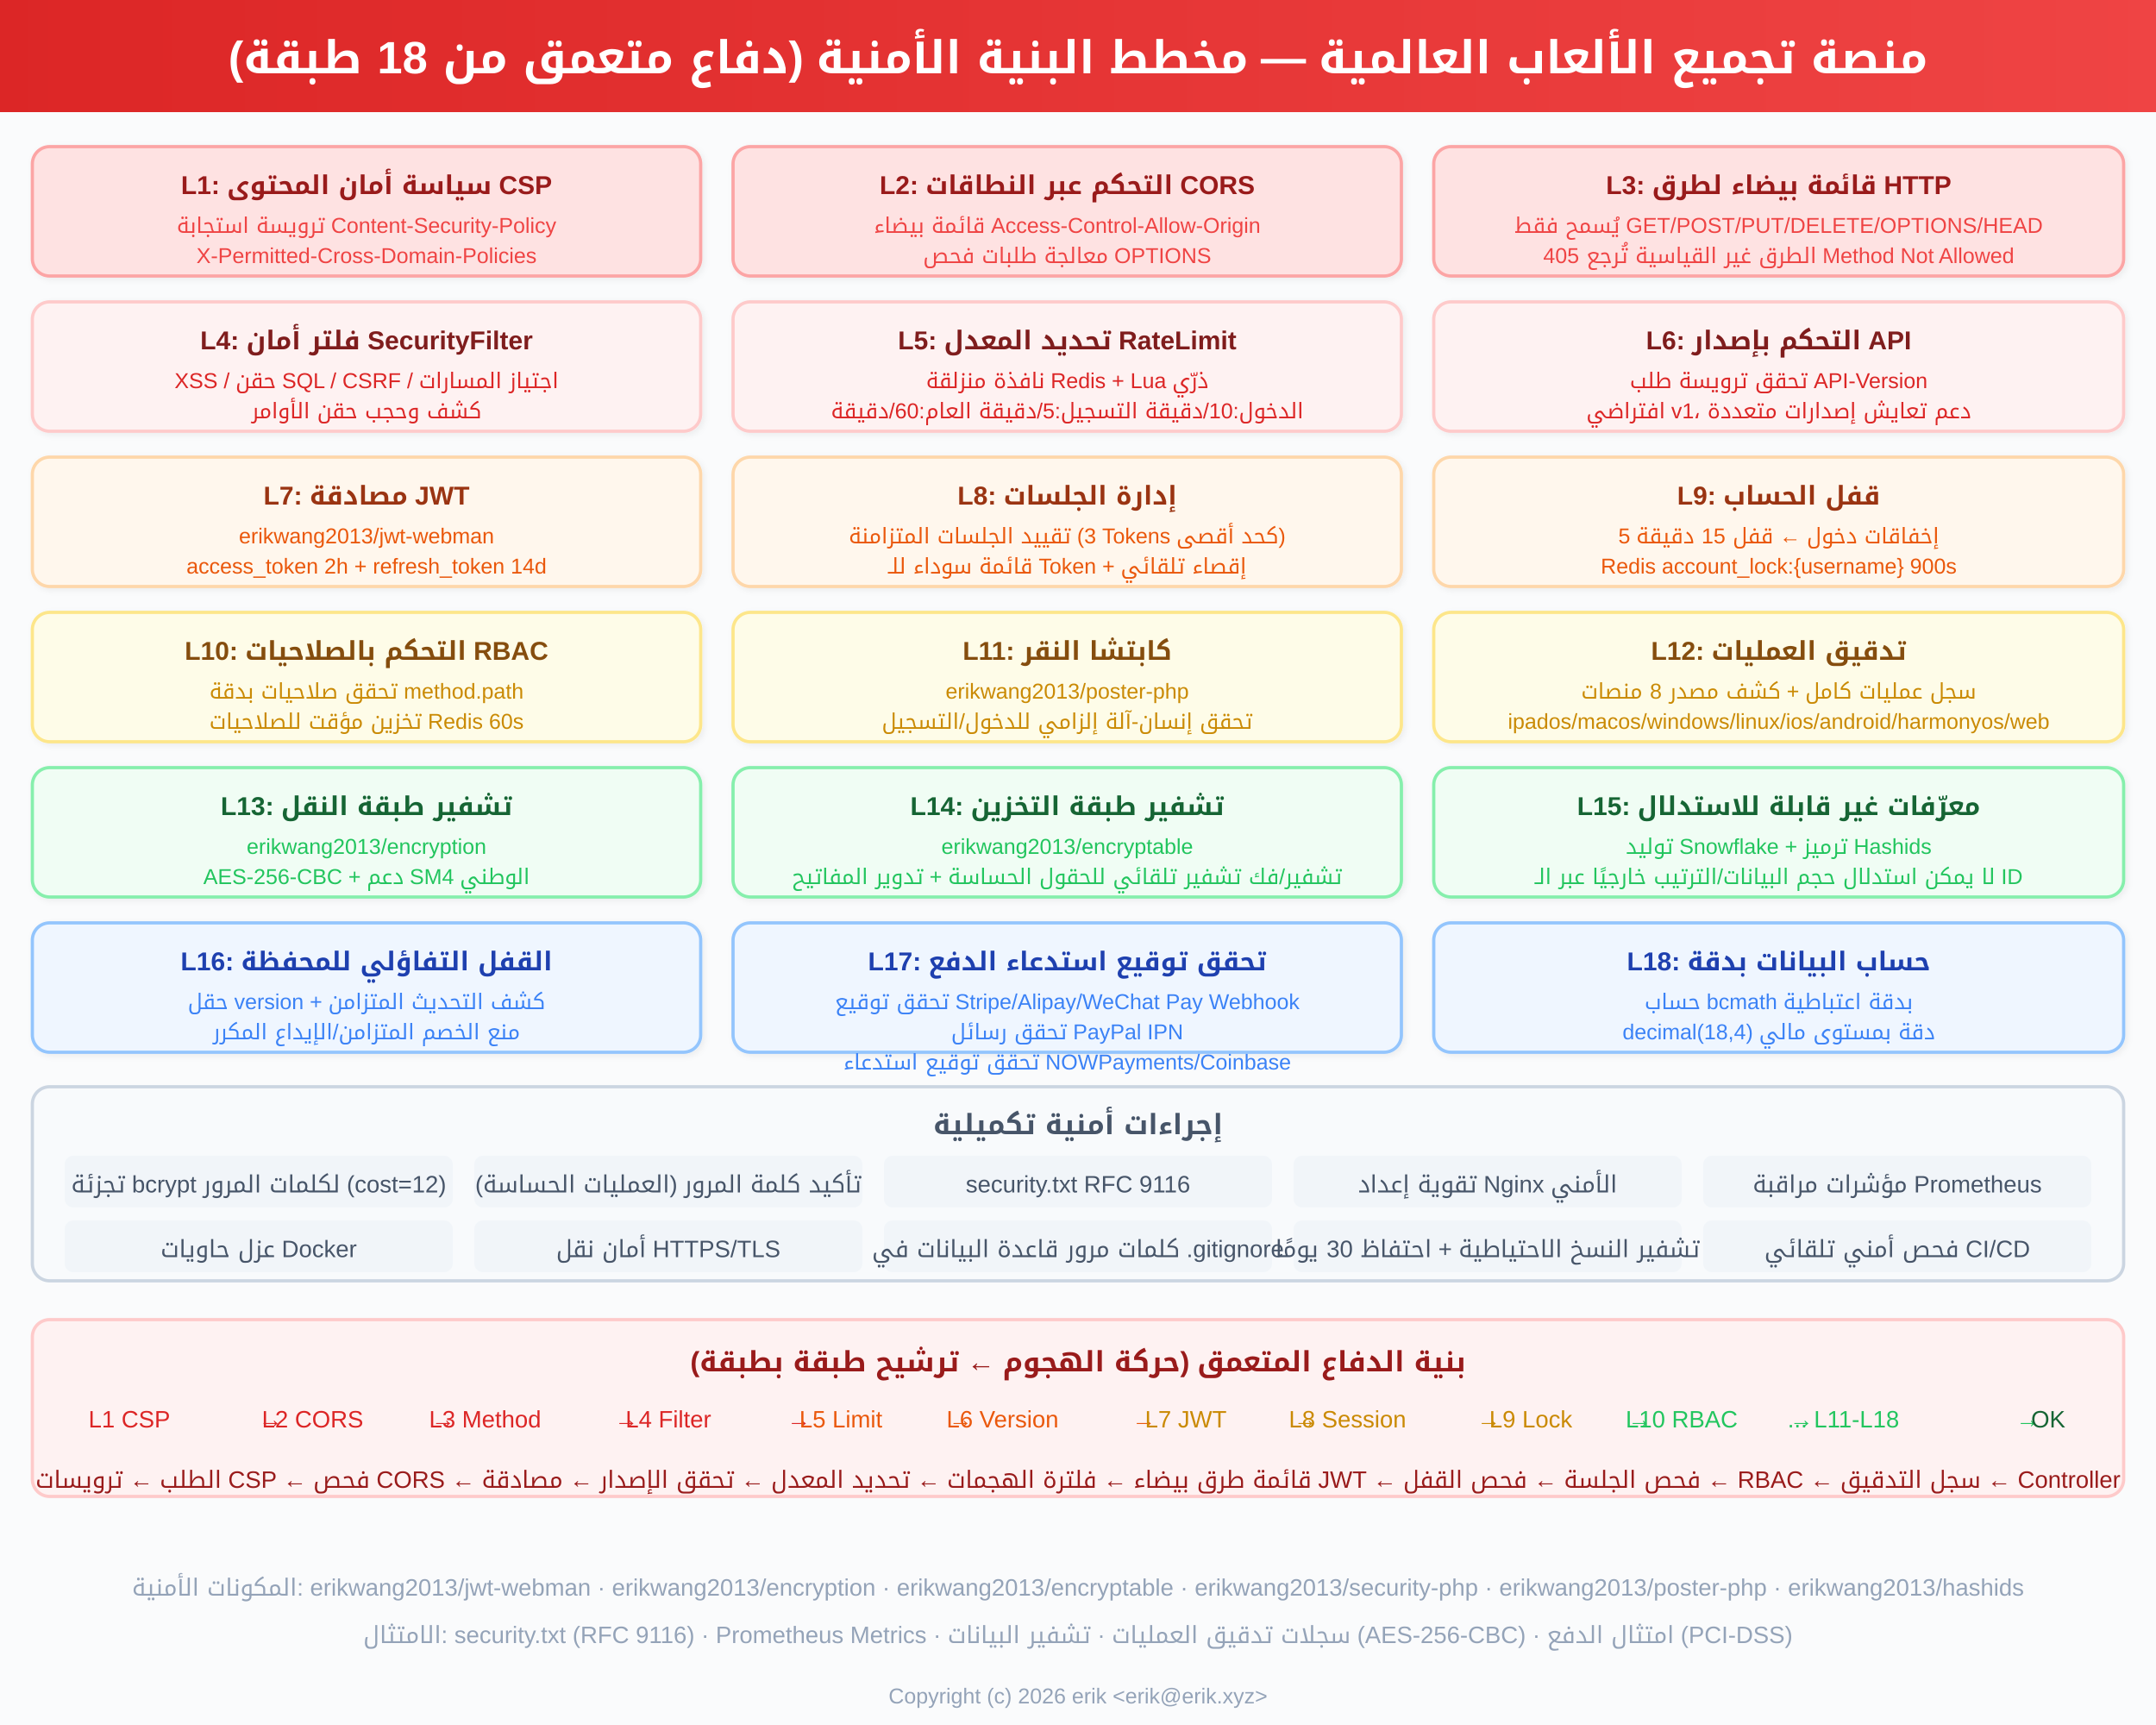
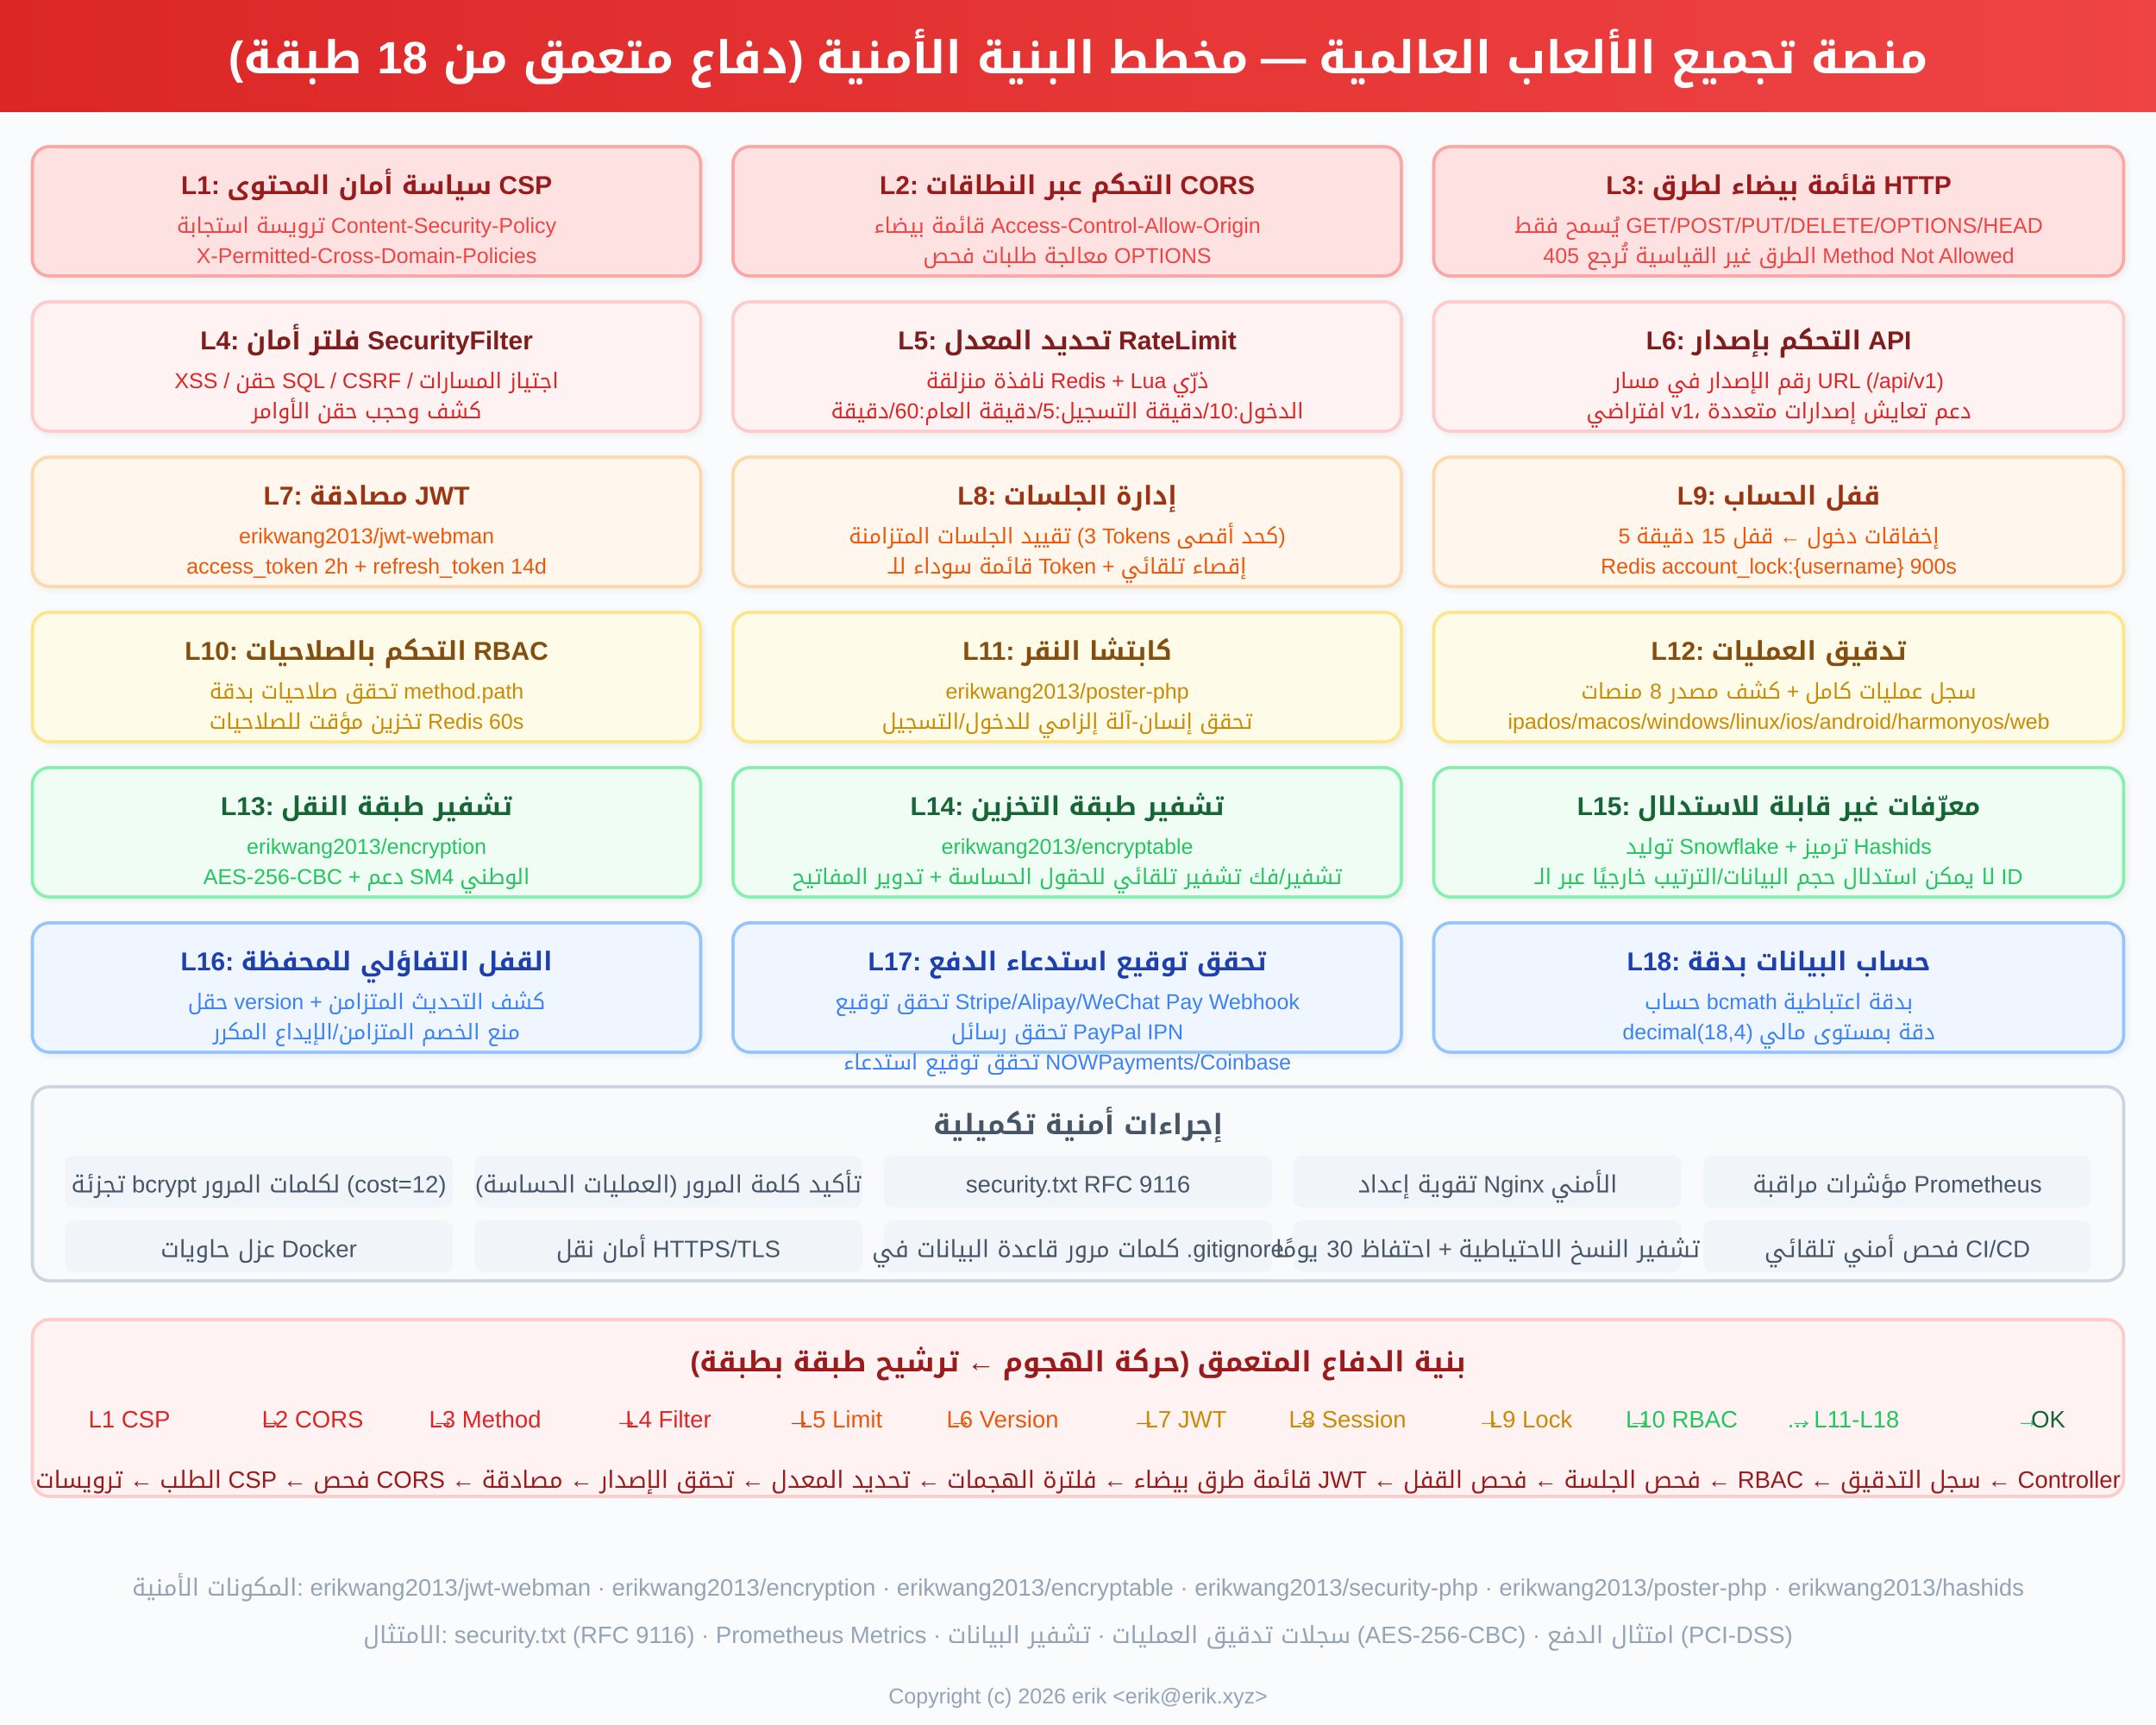
<svg xmlns="http://www.w3.org/2000/svg" viewBox="0 0 1000 800" font-family="Arial, 'Noto Sans SC', sans-serif, 'Noto Kufi Arabic', sans-serif">
  <defs>
    <linearGradient id="hd" x1="0" y1="0" x2="1" y2="0">
      <stop offset="0%" stop-color="#dc2626" />
      <stop offset="100%" stop-color="#ef4444" />
    </linearGradient>
    <filter id="sh">
      <feDropShadow dx="1" dy="1" stdDeviation="1.5" flood-opacity=".06" />
    </filter>
  </defs>
  <rect width="1000" height="800" fill="#fafbfc" />
  <rect x="0" y="0" width="1000" height="52" fill="url(#hd)" />
  <text x="500" y="34" text-anchor="middle" fill="#fff" font-size="21" font-weight="bold">منصة تجميع الألعاب العالمية — مخطط البنية الأمنية (دفاع متعمق من 18 طبقة)</text>
  <rect x="15" y="68" width="310" height="60" rx="8" fill="#fee2e2" stroke="#fca5a5" stroke-width="1.5" filter="url(#sh)" />
  <text x="170" y="90" text-anchor="middle" fill="#991b1b" font-size="12" font-weight="bold">L1: سياسة أمان المحتوى CSP</text>
  <text x="170" y="108" text-anchor="middle" fill="#ef4444" font-size="10">ترويسة استجابة Content-Security-Policy</text>
  <text x="170" y="122" text-anchor="middle" fill="#ef4444" font-size="10">X-Permitted-Cross-Domain-Policies</text>
  <rect x="340" y="68" width="310" height="60" rx="8" fill="#fee2e2" stroke="#fca5a5" stroke-width="1.5" filter="url(#sh)" />
  <text x="495" y="90" text-anchor="middle" fill="#991b1b" font-size="12" font-weight="bold">L2: التحكم عبر النطاقات CORS</text>
  <text x="495" y="108" text-anchor="middle" fill="#ef4444" font-size="10">قائمة بيضاء Access-Control-Allow-Origin</text>
  <text x="495" y="122" text-anchor="middle" fill="#ef4444" font-size="10">معالجة طلبات فحص OPTIONS</text>
  <rect x="665" y="68" width="320" height="60" rx="8" fill="#fee2e2" stroke="#fca5a5" stroke-width="1.5" filter="url(#sh)" />
  <text x="825" y="90" text-anchor="middle" fill="#991b1b" font-size="12" font-weight="bold">L3: قائمة بيضاء لطرق HTTP</text>
  <text x="825" y="108" text-anchor="middle" fill="#ef4444" font-size="10">يُسمح فقط GET/POST/PUT/DELETE/OPTIONS/HEAD</text>
  <text x="825" y="122" text-anchor="middle" fill="#ef4444" font-size="10">الطرق غير القياسية تُرجع 405 Method Not Allowed</text>
  <rect x="15" y="140" width="310" height="60" rx="8" fill="#fef2f2" stroke="#fecaca" stroke-width="1.5" filter="url(#sh)" />
  <text x="170" y="162" text-anchor="middle" fill="#7f1d1d" font-size="12" font-weight="bold">L4: فلتر أمان SecurityFilter</text>
  <text x="170" y="180" text-anchor="middle" fill="#dc2626" font-size="10">XSS / حقن SQL / CSRF / اجتياز المسارات</text>
  <text x="170" y="194" text-anchor="middle" fill="#dc2626" font-size="10">كشف وحجب حقن الأوامر</text>
  <rect x="340" y="140" width="310" height="60" rx="8" fill="#fef2f2" stroke="#fecaca" stroke-width="1.5" filter="url(#sh)" />
  <text x="495" y="162" text-anchor="middle" fill="#7f1d1d" font-size="12" font-weight="bold">L5: تحديد المعدل RateLimit</text>
  <text x="495" y="180" text-anchor="middle" fill="#dc2626" font-size="10">نافذة منزلقة Redis + Lua ذرّي</text>
  <text x="495" y="194" text-anchor="middle" fill="#dc2626" font-size="10">الدخول:10/دقيقة التسجيل:5/دقيقة العام:60/دقيقة</text>
  <rect x="665" y="140" width="320" height="60" rx="8" fill="#fef2f2" stroke="#fecaca" stroke-width="1.5" filter="url(#sh)" />
  <text x="825" y="162" text-anchor="middle" fill="#7f1d1d" font-size="12" font-weight="bold">L6: التحكم بإصدار API</text>
-   <text x="825" y="180" text-anchor="middle" fill="#dc2626" font-size="10">تحقق ترويسة طلب API-Version</text>
+   <text x="825" y="180" text-anchor="middle" fill="#dc2626" font-size="10">رقم الإصدار في مسار URL (/api/v1)</text>
  <text x="825" y="194" text-anchor="middle" fill="#dc2626" font-size="10">افتراضي v1، دعم تعايش إصدارات متعددة</text>
  <rect x="15" y="212" width="310" height="60" rx="8" fill="#fff7ed" stroke="#fed7aa" stroke-width="1.5" filter="url(#sh)" />
  <text x="170" y="234" text-anchor="middle" fill="#9a3412" font-size="12" font-weight="bold">L7: مصادقة JWT</text>
  <text x="170" y="252" text-anchor="middle" fill="#ea580c" font-size="10">erikwang2013/jwt-webman</text>
  <text x="170" y="266" text-anchor="middle" fill="#ea580c" font-size="10">access_token 2h + refresh_token 14d</text>
  <rect x="340" y="212" width="310" height="60" rx="8" fill="#fff7ed" stroke="#fed7aa" stroke-width="1.5" filter="url(#sh)" />
  <text x="495" y="234" text-anchor="middle" fill="#9a3412" font-size="12" font-weight="bold">L8: إدارة الجلسات</text>
  <text x="495" y="252" text-anchor="middle" fill="#ea580c" font-size="10">تقييد الجلسات المتزامنة (3 Tokens كحد أقصى)</text>
  <text x="495" y="266" text-anchor="middle" fill="#ea580c" font-size="10">قائمة سوداء للـ Token + إقصاء تلقائي</text>
  <rect x="665" y="212" width="320" height="60" rx="8" fill="#fff7ed" stroke="#fed7aa" stroke-width="1.5" filter="url(#sh)" />
  <text x="825" y="234" text-anchor="middle" fill="#9a3412" font-size="12" font-weight="bold">L9: قفل الحساب</text>
  <text x="825" y="252" text-anchor="middle" fill="#ea580c" font-size="10">5 إخفاقات دخول ← قفل 15 دقيقة</text>
  <text x="825" y="266" text-anchor="middle" fill="#ea580c" font-size="10">Redis account_lock:{username} 900s</text>
  <rect x="15" y="284" width="310" height="60" rx="8" fill="#fefce8" stroke="#fde68a" stroke-width="1.5" filter="url(#sh)" />
  <text x="170" y="306" text-anchor="middle" fill="#854d0e" font-size="12" font-weight="bold">L10: التحكم بالصلاحيات RBAC</text>
  <text x="170" y="324" text-anchor="middle" fill="#ca8a04" font-size="10">تحقق صلاحيات بدقة method.path</text>
  <text x="170" y="338" text-anchor="middle" fill="#ca8a04" font-size="10">تخزين مؤقت للصلاحيات Redis 60s</text>
  <rect x="340" y="284" width="310" height="60" rx="8" fill="#fefce8" stroke="#fde68a" stroke-width="1.5" filter="url(#sh)" />
  <text x="495" y="306" text-anchor="middle" fill="#854d0e" font-size="12" font-weight="bold">L11: كابتشا النقر</text>
  <text x="495" y="324" text-anchor="middle" fill="#ca8a04" font-size="10">erikwang2013/poster-php</text>
  <text x="495" y="338" text-anchor="middle" fill="#ca8a04" font-size="10">تحقق إنسان-آلة إلزامي للدخول/التسجيل</text>
  <rect x="665" y="284" width="320" height="60" rx="8" fill="#fefce8" stroke="#fde68a" stroke-width="1.5" filter="url(#sh)" />
  <text x="825" y="306" text-anchor="middle" fill="#854d0e" font-size="12" font-weight="bold">L12: تدقيق العمليات</text>
  <text x="825" y="324" text-anchor="middle" fill="#ca8a04" font-size="10">سجل عمليات كامل + كشف مصدر 8 منصات</text>
  <text x="825" y="338" text-anchor="middle" fill="#ca8a04" font-size="10">ipados/macos/windows/linux/ios/android/harmonyos/web</text>
  <rect x="15" y="356" width="310" height="60" rx="8" fill="#f0fdf4" stroke="#86efac" stroke-width="1.5" filter="url(#sh)" />
  <text x="170" y="378" text-anchor="middle" fill="#166534" font-size="12" font-weight="bold">L13: تشفير طبقة النقل</text>
  <text x="170" y="396" text-anchor="middle" fill="#22c55e" font-size="10">erikwang2013/encryption</text>
  <text x="170" y="410" text-anchor="middle" fill="#22c55e" font-size="10">AES-256-CBC + دعم SM4 الوطني</text>
  <rect x="340" y="356" width="310" height="60" rx="8" fill="#f0fdf4" stroke="#86efac" stroke-width="1.5" filter="url(#sh)" />
  <text x="495" y="378" text-anchor="middle" fill="#166534" font-size="12" font-weight="bold">L14: تشفير طبقة التخزين</text>
  <text x="495" y="396" text-anchor="middle" fill="#22c55e" font-size="10">erikwang2013/encryptable</text>
  <text x="495" y="410" text-anchor="middle" fill="#22c55e" font-size="10">تشفير/فك تشفير تلقائي للحقول الحساسة + تدوير المفاتيح</text>
  <rect x="665" y="356" width="320" height="60" rx="8" fill="#f0fdf4" stroke="#86efac" stroke-width="1.5" filter="url(#sh)" />
  <text x="825" y="378" text-anchor="middle" fill="#166534" font-size="12" font-weight="bold">L15: معرّفات غير قابلة للاستدلال</text>
  <text x="825" y="396" text-anchor="middle" fill="#22c55e" font-size="10">توليد Snowflake + ترميز Hashids</text>
  <text x="825" y="410" text-anchor="middle" fill="#22c55e" font-size="10">لا يمكن استدلال حجم البيانات/الترتيب خارجيًا عبر الـ ID</text>
  <rect x="15" y="428" width="310" height="60" rx="8" fill="#eff6ff" stroke="#93c5fd" stroke-width="1.5" filter="url(#sh)" />
  <text x="170" y="450" text-anchor="middle" fill="#1e40af" font-size="12" font-weight="bold">L16: القفل التفاؤلي للمحفظة</text>
  <text x="170" y="468" text-anchor="middle" fill="#3b82f6" font-size="10">حقل version + كشف التحديث المتزامن</text>
  <text x="170" y="482" text-anchor="middle" fill="#3b82f6" font-size="10">منع الخصم المتزامن/الإيداع المكرر</text>
  <rect x="340" y="428" width="310" height="60" rx="8" fill="#eff6ff" stroke="#93c5fd" stroke-width="1.5" filter="url(#sh)" />
  <text x="495" y="450" text-anchor="middle" fill="#1e40af" font-size="12" font-weight="bold">L17: تحقق توقيع استدعاء الدفع</text>
  <text x="495" y="468" text-anchor="middle" fill="#3b82f6" font-size="10">تحقق توقيع Stripe/Alipay/WeChat Pay Webhook</text>
  <text x="495" y="482" text-anchor="middle" fill="#3b82f6" font-size="10">تحقق رسائل PayPal IPN</text>
  <text x="495" y="496" text-anchor="middle" fill="#3b82f6" font-size="10">تحقق توقيع استدعاء NOWPayments/Coinbase</text>
  <rect x="665" y="428" width="320" height="60" rx="8" fill="#eff6ff" stroke="#93c5fd" stroke-width="1.5" filter="url(#sh)" />
  <text x="825" y="450" text-anchor="middle" fill="#1e40af" font-size="12" font-weight="bold">L18: حساب البيانات بدقة</text>
  <text x="825" y="468" text-anchor="middle" fill="#3b82f6" font-size="10">حساب bcmath بدقة اعتباطية</text>
  <text x="825" y="482" text-anchor="middle" fill="#3b82f6" font-size="10">decimal(18,4) دقة بمستوى مالي</text>
  <rect x="15" y="504" width="970" height="90" rx="8" fill="#f8fafc" stroke="#cbd5e1" stroke-width="1.5" />
  <text x="500" y="526" text-anchor="middle" fill="#475569" font-size="13" font-weight="bold">إجراءات أمنية تكميلية</text>
  <rect x="30" y="536" width="180" height="24" rx="4" fill="#f1f5f9" />
  <text x="120" y="553" text-anchor="middle" fill="#475569" font-size="11">تجزئة bcrypt لكلمات المرور (cost=12)</text>
  <rect x="220" y="536" width="180" height="24" rx="4" fill="#f1f5f9" />
  <text x="310" y="553" text-anchor="middle" fill="#475569" font-size="11">تأكيد كلمة المرور (العمليات الحساسة)</text>
  <rect x="410" y="536" width="180" height="24" rx="4" fill="#f1f5f9" />
  <text x="500" y="553" text-anchor="middle" fill="#475569" font-size="11">security.txt RFC 9116</text>
  <rect x="600" y="536" width="180" height="24" rx="4" fill="#f1f5f9" />
  <text x="690" y="553" text-anchor="middle" fill="#475569" font-size="11">تقوية إعداد Nginx الأمني</text>
  <rect x="790" y="536" width="180" height="24" rx="4" fill="#f1f5f9" />
  <text x="880" y="553" text-anchor="middle" fill="#475569" font-size="11">مؤشرات مراقبة Prometheus</text>
  <rect x="30" y="566" width="180" height="24" rx="4" fill="#f1f5f9" />
  <text x="120" y="583" text-anchor="middle" fill="#475569" font-size="11">عزل حاويات Docker</text>
  <rect x="220" y="566" width="180" height="24" rx="4" fill="#f1f5f9" />
  <text x="310" y="583" text-anchor="middle" fill="#475569" font-size="11">أمان نقل HTTPS/TLS</text>
  <rect x="410" y="566" width="180" height="24" rx="4" fill="#f1f5f9" />
  <text x="500" y="583" text-anchor="middle" fill="#475569" font-size="11">كلمات مرور قاعدة البيانات في .gitignore</text>
  <rect x="600" y="566" width="180" height="24" rx="4" fill="#f1f5f9" />
  <text x="690" y="583" text-anchor="middle" fill="#475569" font-size="11">تشفير النسخ الاحتياطية + احتفاظ 30 يومًا</text>
  <rect x="790" y="566" width="180" height="24" rx="4" fill="#f1f5f9" />
  <text x="880" y="583" text-anchor="middle" fill="#475569" font-size="11">فحص أمني تلقائي CI/CD</text>
  <rect x="15" y="612" width="970" height="82" rx="8" fill="#fef2f2" stroke="#fecaca" stroke-width="1.5" />
  <text x="500" y="636" text-anchor="middle" fill="#991b1b" font-size="13" font-weight="bold">بنية الدفاع المتعمق (حركة الهجوم ← ترشيح طبقة بطبقة)</text>
  <text x="60" y="662" text-anchor="middle" fill="#dc2626" font-size="11">L1 CSP</text>
  <text x="120" y="662" fill="#dc2626" font-size="11">→</text>
  <text x="145" y="662" text-anchor="middle" fill="#dc2626" font-size="11">L2 CORS</text>
  <text x="200" y="662" fill="#dc2626" font-size="11">→</text>
  <text x="225" y="662" text-anchor="middle" fill="#dc2626" font-size="11">L3 Method</text>
  <text x="285" y="662" fill="#dc2626" font-size="11">→</text>
  <text x="310" y="662" text-anchor="middle" fill="#dc2626" font-size="11">L4 Filter</text>
  <text x="365" y="662" fill="#dc2626" font-size="11">→</text>
  <text x="390" y="662" text-anchor="middle" fill="#ea580c" font-size="11">L5 Limit</text>
  <text x="440" y="662" fill="#ea580c" font-size="11">→</text>
  <text x="465" y="662" text-anchor="middle" fill="#ea580c" font-size="11">L6 Version</text>
  <text x="525" y="662" fill="#ea580c" font-size="11">→</text>
  <text x="550" y="662" text-anchor="middle" fill="#ca8a04" font-size="11">L7 JWT</text>
  <text x="600" y="662" fill="#ca8a04" font-size="11">→</text>
  <text x="625" y="662" text-anchor="middle" fill="#ca8a04" font-size="11">L8 Session</text>
  <text x="685" y="662" fill="#ca8a04" font-size="11">→</text>
  <text x="710" y="662" text-anchor="middle" fill="#ca8a04" font-size="11">L9 Lock</text>
  <text x="755" y="662" fill="#22c55e" font-size="11">→</text>
  <text x="780" y="662" text-anchor="middle" fill="#22c55e" font-size="11">L10 RBAC</text>
  <text x="830" y="662" fill="#22c55e" font-size="11">→</text>
  <text x="855" y="662" text-anchor="middle" fill="#22c55e" font-size="11">... L11-L18</text>
  <text x="935" y="662" fill="#22c55e" font-size="11">→</text>
  <text x="950" y="662" text-anchor="middle" fill="#166534" font-size="11">OK</text>
  <text x="500" y="690" text-anchor="middle" fill="#991b1b" font-size="11">الطلب ← ترويسات CSP ← فحص CORS ← قائمة طرق بيضاء ← فلترة الهجمات ← تحديد المعدل ← تحقق الإصدار ← مصادقة JWT ← فحص الجلسة ← فحص القفل ← RBAC ← سجل التدقيق ← Controller</text>
  <text x="500" y="740" text-anchor="middle" fill="#94a3b8" font-size="11">المكونات الأمنية: erikwang2013/jwt-webman · erikwang2013/encryption · erikwang2013/encryptable · erikwang2013/security-php · erikwang2013/poster-php · erikwang2013/hashids</text>
  <text x="500" y="762" text-anchor="middle" fill="#94a3b8" font-size="11">الامتثال: security.txt (RFC 9116) · Prometheus Metrics · سجلات تدقيق العمليات · تشفير البيانات (AES-256-CBC) · امتثال الدفع (PCI-DSS)</text>
  <text x="500" y="790" text-anchor="middle" fill="#94a3b8" font-size="10">Copyright (c) 2026 erik &lt;erik@erik.xyz&gt;</text>
</svg>
